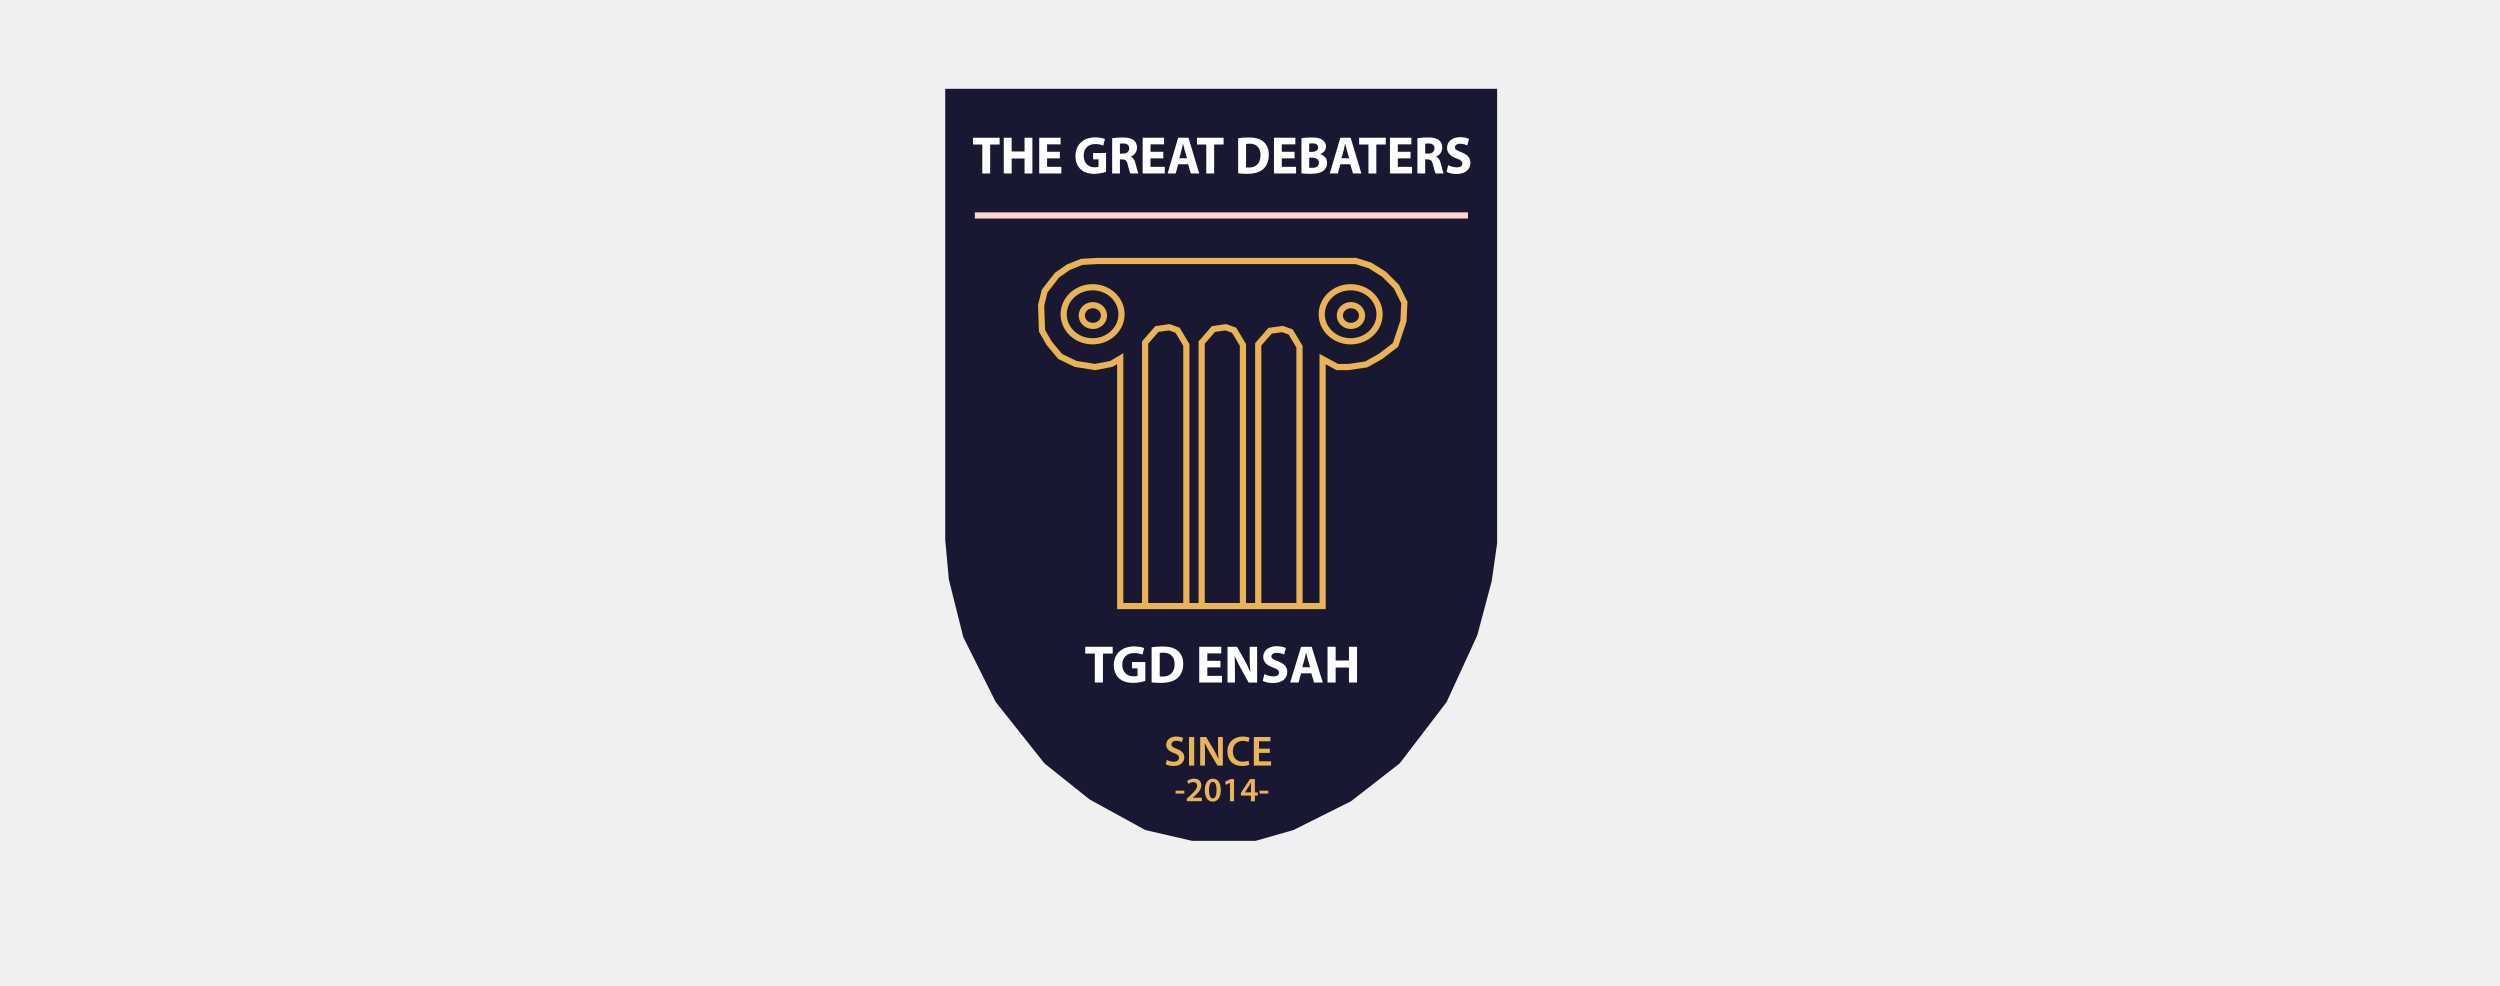
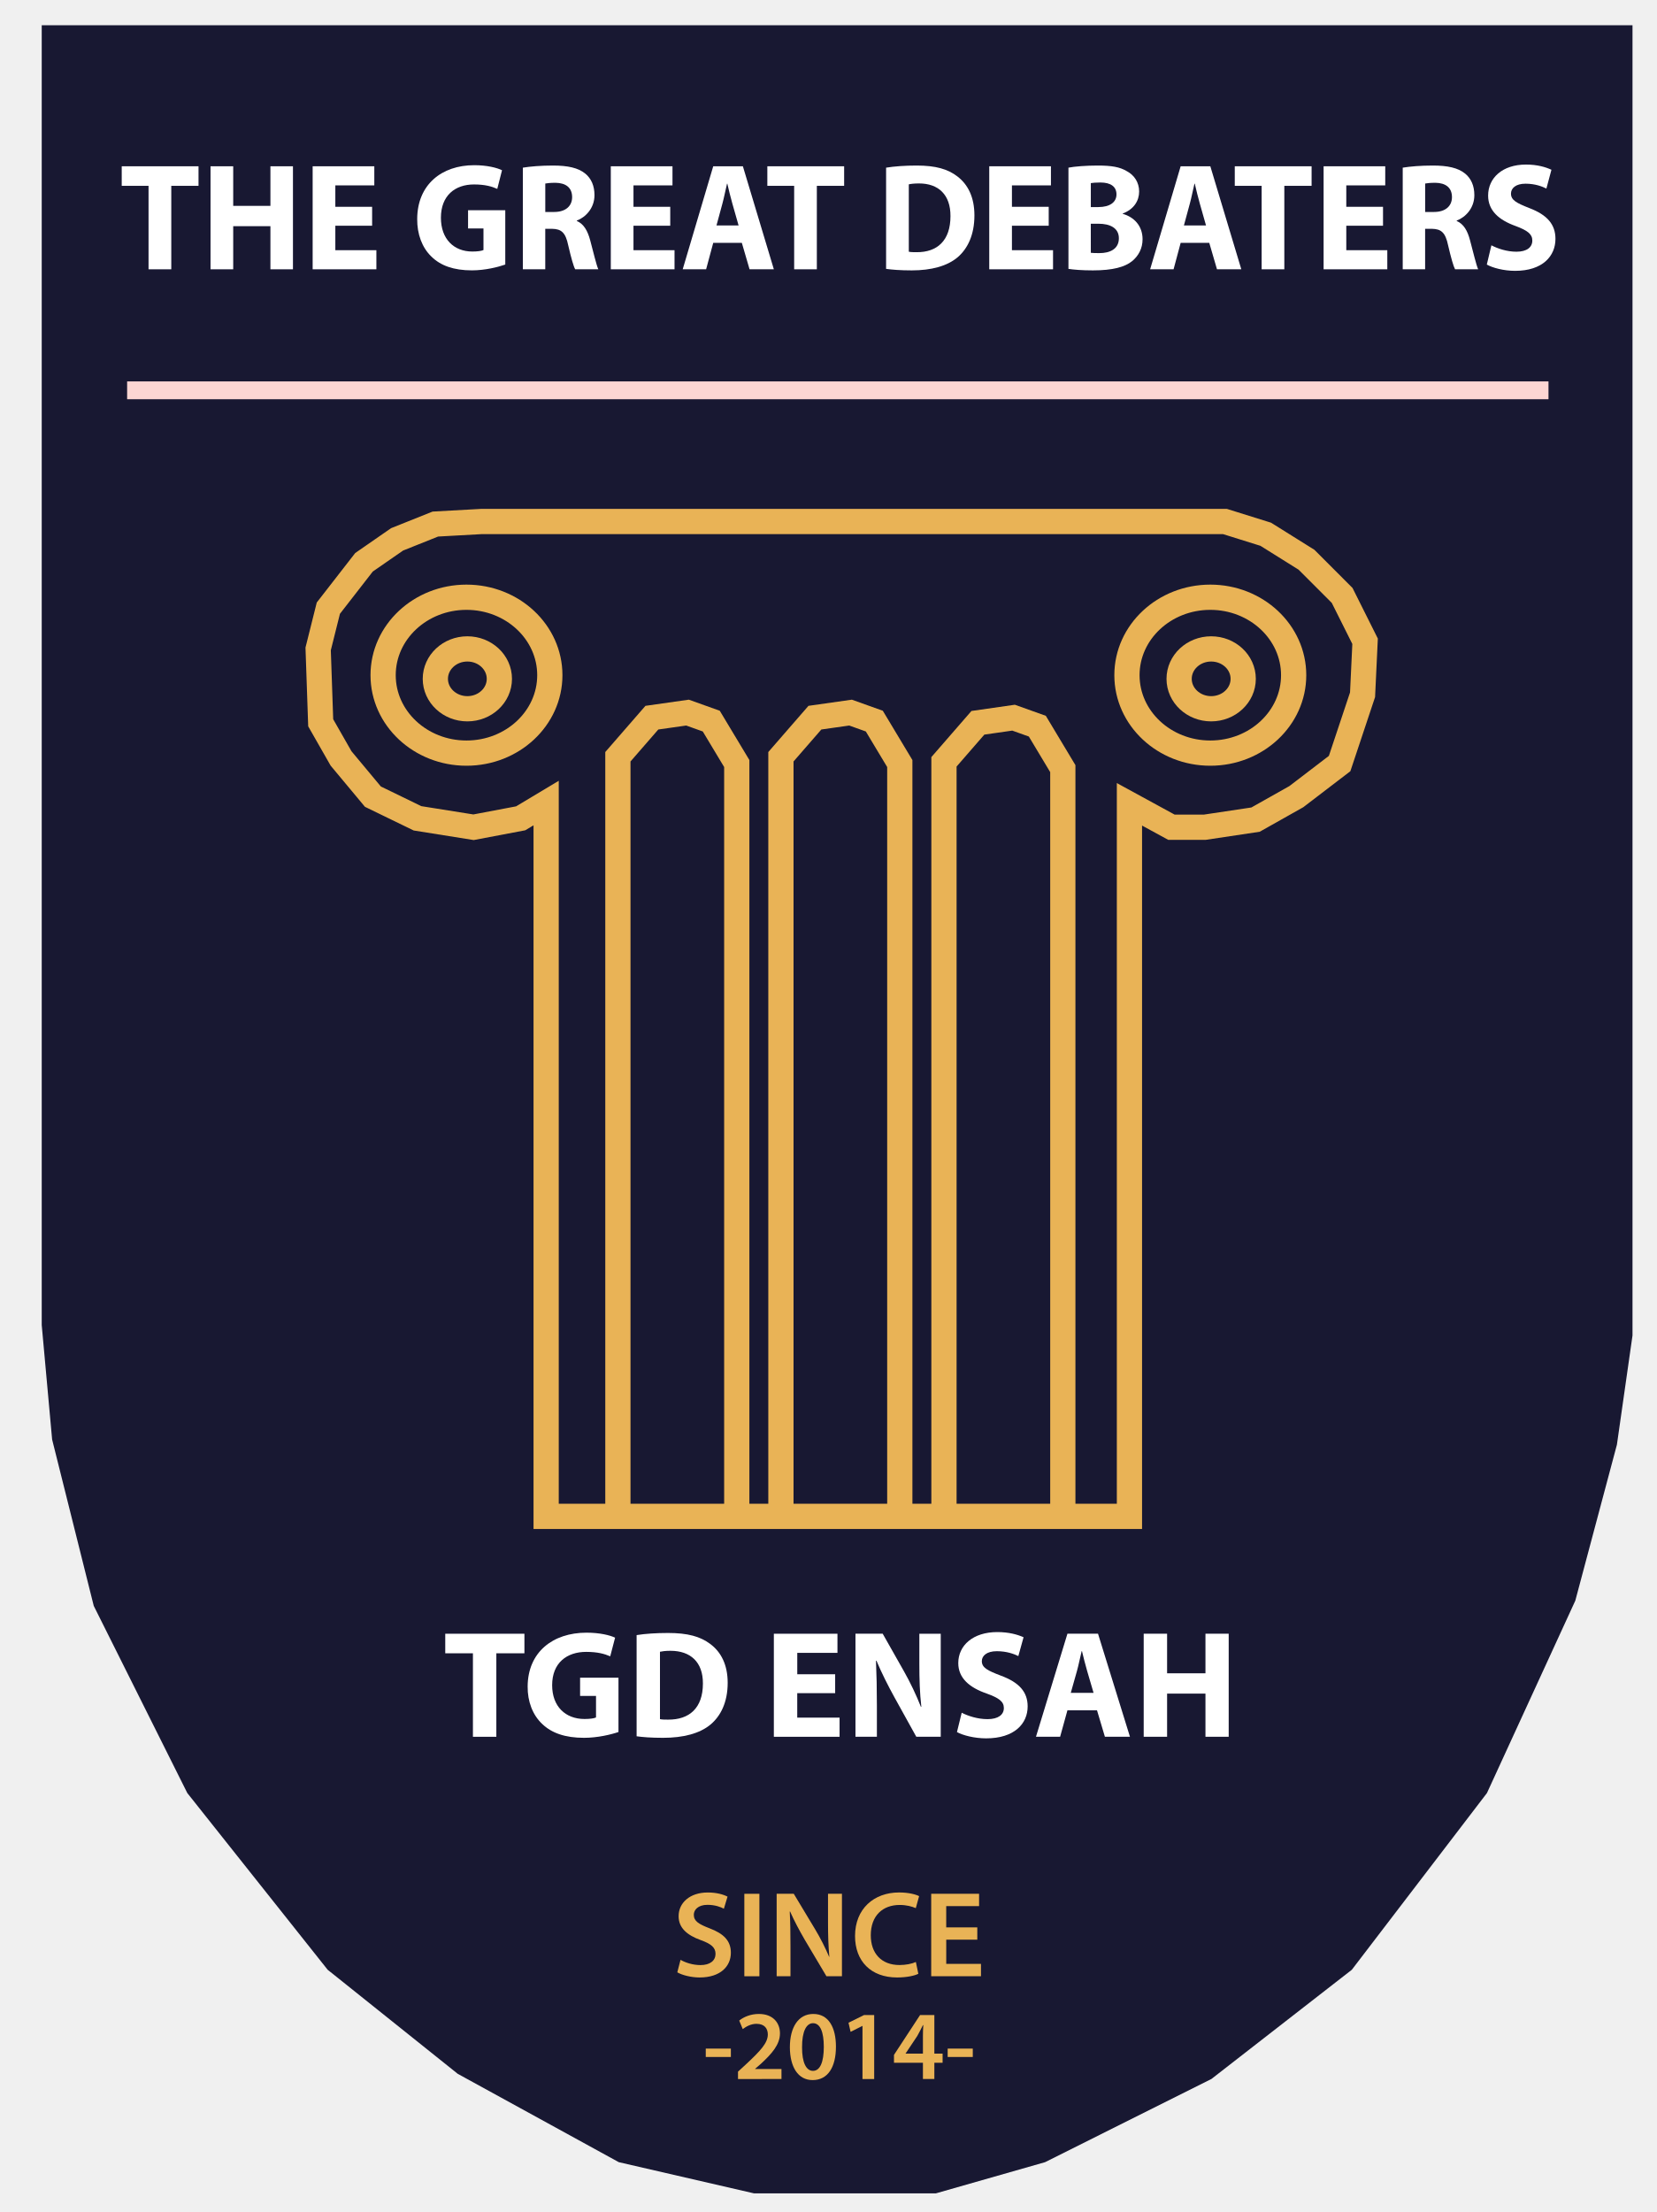
- <svg xmlns="http://www.w3.org/2000/svg" version="1.1" id="Layer_2" x="0px" y="0px" width="403.404px" height="158.992px" viewBox="0 0 403.404 158.992" enable-background="new 0 0 403.404 158.992" xml:space="preserve">
-   <polygon id="overall_1_" fill="#181832" points="152.523,14.331 241.578,14.331 241.578,87.67 240.705,93.781 238.377,102.512   233.43,113.28 225.863,123.175 218.006,129.286 208.692,133.943 202.58,135.689 197.342,135.689 192.395,135.689 184.828,133.943   175.807,128.995 168.53,123.175 160.672,113.28 155.434,102.803 153.105,93.49 152.523,87.087 " />
+ <svg xmlns="http://www.w3.org/2000/svg" version="1.1" id="Layer_2" x="0px" y="0px" width="65.667px" height="87.667px" viewBox="165.869 32.33 65.667 87.667" enable-background="new 165.869 32.33 65.667 87.667" xml:space="preserve">
+   <polygon id="overall_1_" fill="#181832" points="167.523,33.331 230.578,33.331 230.578,85.258 229.96,89.586 228.311,95.768   224.809,103.392 219.452,110.397 213.887,114.725 207.294,118.022 202.966,119.258 199.257,119.258 195.755,119.258   190.396,118.022 184.01,114.519 178.857,110.397 173.293,103.392 169.585,95.974 167.935,89.38 167.523,84.846 " />
  <g id="rctgl">
-     <rect x="157.303" y="34.266" fill="#FCD6D3" width="79.572" height="0.998" />
+     <rect x="170.908" y="47.446" fill="#FCD6D3" width="56.34" height="0.707" />
  </g>
  <g id="details">
    <g id="Layer_4">
-       <ellipse fill="none" stroke="#E9B356" stroke-miterlimit="10" cx="176.35" cy="50.915" rx="1.792" ry="1.675" />
-       <ellipse fill="none" stroke="#E9B356" stroke-miterlimit="10" cx="217.99" cy="50.915" rx="1.793" ry="1.675" />
-       <ellipse fill="none" stroke="#E9B356" stroke-miterlimit="10" cx="176.301" cy="50.71" rx="4.666" ry="4.362" />
-       <ellipse fill="none" stroke="#E9B356" stroke-miterlimit="10" cx="217.941" cy="50.71" rx="4.667" ry="4.362" />
+       <ellipse fill="none" stroke="#E9B356" stroke-miterlimit="10" cx="184.394" cy="59.234" rx="1.269" ry="1.186" />
+       <ellipse fill="none" stroke="#E9B356" stroke-miterlimit="10" cx="213.877" cy="59.234" rx="1.27" ry="1.186" />
+       <ellipse fill="none" stroke="#E9B356" stroke-miterlimit="10" cx="184.359" cy="59.089" rx="3.304" ry="3.089" />
+       <ellipse fill="none" stroke="#E9B356" stroke-miterlimit="10" cx="213.843" cy="59.089" rx="3.304" ry="3.089" />
    </g>
-     <polygon fill="none" stroke="#E9B356" stroke-miterlimit="10" points="213.417,57.938 213.417,97.796 180.761,97.796    180.761,57.867 179.335,58.722 176.697,59.222 173.56,58.722 171.063,57.51 169.281,55.371 168.141,53.375 167.998,49.24    168.568,46.958 170.564,44.391 172.418,43.107 174.558,42.252 177.125,42.109 218.765,42.109 221.047,42.822 223.328,44.248    225.324,46.245 226.607,48.812 226.465,51.806 225.182,55.656 222.758,57.51 220.477,58.794 217.624,59.222 215.77,59.222  " />
-     <polyline fill="none" stroke="#E9B356" stroke-miterlimit="10" points="191.433,97.392 191.433,55.656 190.006,53.28    188.676,52.804 186.679,53.089 184.777,55.276 184.777,97.296  " />
-     <polyline fill="none" stroke="#E9B356" stroke-miterlimit="10" points="200.559,97.392 200.559,55.656 199.133,53.28    197.802,52.804 195.806,53.089 193.904,55.276 193.904,97.296  " />
-     <polyline fill="none" stroke="#E9B356" stroke-miterlimit="10" points="209.686,97.677 209.686,55.941 208.26,53.565    206.928,53.089 204.932,53.375 203.031,55.561 203.031,97.581  " />
+     <polygon fill="none" stroke="#E9B356" stroke-miterlimit="10" points="210.638,64.207 210.638,92.428 187.517,92.428    187.517,64.157 186.507,64.762 184.639,65.116 182.418,64.762 180.65,63.903 179.388,62.389 178.581,60.976 178.48,58.048    178.884,56.433 180.297,54.615 181.609,53.706 183.125,53.1 184.943,52.999 214.426,52.999 216.041,53.504 217.656,54.514    219.069,55.928 219.978,57.745 219.878,59.865 218.969,62.591 217.253,63.903 215.637,64.813 213.618,65.116 212.304,65.116  " />
+     <polyline fill="none" stroke="#E9B356" stroke-miterlimit="10" points="195.073,92.143 195.073,62.591 194.062,60.909    193.121,60.572 191.708,60.773 190.361,62.322 190.361,92.073  " />
+     <polyline fill="none" stroke="#E9B356" stroke-miterlimit="10" points="201.535,92.143 201.535,62.591 200.525,60.909    199.583,60.572 198.17,60.773 196.823,62.322 196.823,92.073  " />
+     <polyline fill="none" stroke="#E9B356" stroke-miterlimit="10" points="207.997,92.344 207.997,62.793 206.987,61.11    206.044,60.773 204.631,60.976 203.286,62.523 203.286,92.275  " />
  </g>
  <g>
-     <path fill="#FFFFFF" d="M158.503,23.32h-1.502v-1.095h4.299v1.095h-1.526v4.671h-1.271V23.32z" />
-     <path fill="#FFFFFF" d="M163.242,22.225v2.216h2.083v-2.216h1.261v5.767h-1.261v-2.413h-2.083v2.413h-1.27v-5.767H163.242z" />
-     <path fill="#FFFFFF" d="M171.019,25.553h-2.058v1.369h2.298v1.069h-3.568v-5.767h3.452v1.069h-2.182v1.198h2.058V25.553z" />
-     <path fill="#FFFFFF" d="M178.471,27.726c-0.39,0.138-1.128,0.326-1.867,0.326c-1.02,0-1.759-0.265-2.273-0.778   c-0.515-0.497-0.797-1.25-0.788-2.097c0.008-1.916,1.36-3.011,3.194-3.011c0.723,0,1.279,0.146,1.553,0.282l-0.266,1.044   c-0.308-0.137-0.689-0.249-1.304-0.249c-1.054,0-1.851,0.617-1.851,1.865c0,1.189,0.723,1.891,1.76,1.891   c0.291,0,0.522-0.034,0.623-0.085v-1.207h-0.864v-1.019h2.083V27.726z" />
-     <path fill="#FFFFFF" d="M179.459,22.302c0.407-0.068,1.013-0.12,1.685-0.12c0.83,0,1.411,0.128,1.81,0.453   c0.332,0.274,0.514,0.676,0.514,1.207c0,0.736-0.506,1.241-0.986,1.42v0.026c0.39,0.163,0.605,0.547,0.746,1.078   c0.175,0.65,0.349,1.403,0.457,1.625h-1.295c-0.092-0.162-0.224-0.633-0.391-1.343c-0.148-0.719-0.389-0.915-0.904-0.924h-0.381   v2.267h-1.254V22.302z M180.713,24.783h0.498c0.631,0,1.004-0.326,1.004-0.831c0-0.53-0.349-0.795-0.93-0.804   c-0.308,0-0.481,0.026-0.572,0.043V24.783z" />
-     <path fill="#FFFFFF" d="M187.709,25.553h-2.059v1.369h2.299v1.069h-3.568v-5.767h3.453v1.069h-2.184v1.198h2.059V25.553z" />
-     <path fill="#FFFFFF" d="M190.115,26.511l-0.398,1.48h-1.311l1.709-5.767h1.66l1.734,5.767h-1.361l-0.432-1.48H190.115z    M191.534,25.536l-0.349-1.224c-0.1-0.342-0.199-0.77-0.281-1.112h-0.017c-0.083,0.342-0.167,0.779-0.258,1.112l-0.332,1.224   H191.534z" />
-     <path fill="#FFFFFF" d="M194.646,23.32h-1.502v-1.095h4.299v1.095h-1.527v4.671h-1.27V23.32z" />
-     <path fill="#FFFFFF" d="M199.793,22.302c0.464-0.077,1.07-0.12,1.709-0.12c1.063,0,1.752,0.197,2.291,0.616   c0.581,0.445,0.945,1.155,0.945,2.173c0,1.104-0.389,1.865-0.93,2.335c-0.588,0.505-1.484,0.745-2.58,0.745   c-0.656,0-1.121-0.042-1.436-0.085V22.302z M201.063,27.007c0.107,0.026,0.281,0.026,0.439,0.026   c1.146,0.009,1.893-0.642,1.893-2.019c0.008-1.198-0.672-1.831-1.76-1.831c-0.282,0-0.465,0.026-0.572,0.051V27.007z" />
-     <path fill="#FFFFFF" d="M208.896,25.553h-2.058v1.369h2.299v1.069h-3.568v-5.767h3.452v1.069h-2.183v1.198h2.058V25.553z" />
-     <path fill="#FFFFFF" d="M210.002,22.302c0.331-0.068,1.004-0.12,1.635-0.12c0.771,0,1.244,0.077,1.65,0.325   c0.391,0.214,0.672,0.608,0.672,1.13c0,0.513-0.289,0.992-0.92,1.232v0.017c0.639,0.18,1.111,0.676,1.111,1.42   c0,0.522-0.232,0.932-0.581,1.223c-0.407,0.334-1.087,0.522-2.198,0.522c-0.623,0-1.088-0.042-1.369-0.085V22.302z M211.254,24.509   h0.416c0.663,0,1.02-0.282,1.02-0.71c0-0.437-0.323-0.667-0.896-0.667c-0.274,0-0.432,0.017-0.54,0.034V24.509z M211.254,27.067   c0.125,0.017,0.274,0.017,0.49,0.017c0.572,0,1.079-0.223,1.079-0.83c0-0.582-0.507-0.813-1.138-0.813h-0.432V27.067z" />
-     <path fill="#FFFFFF" d="M216.283,26.511l-0.398,1.48h-1.311l1.709-5.767h1.66l1.734,5.767h-1.361l-0.432-1.48H216.283z    M217.702,25.536l-0.348-1.224c-0.101-0.342-0.2-0.77-0.282-1.112h-0.018c-0.083,0.342-0.165,0.779-0.257,1.112l-0.331,1.224   H217.702z" />
-     <path fill="#FFFFFF" d="M220.815,23.32h-1.503v-1.095h4.3v1.095h-1.527v4.671h-1.27V23.32z" />
-     <path fill="#FFFFFF" d="M227.611,25.553h-2.057v1.369h2.298v1.069h-3.567v-5.767h3.451v1.069h-2.182v1.198h2.057V25.553z" />
-     <path fill="#FFFFFF" d="M228.716,22.302c0.407-0.068,1.013-0.12,1.685-0.12c0.83,0,1.411,0.128,1.81,0.453   c0.333,0.274,0.514,0.676,0.514,1.207c0,0.736-0.505,1.241-0.987,1.42v0.026c0.391,0.163,0.607,0.547,0.747,1.078   c0.175,0.65,0.35,1.403,0.456,1.625h-1.294c-0.091-0.162-0.224-0.633-0.39-1.343c-0.15-0.719-0.391-0.915-0.904-0.924h-0.383v2.267   h-1.253V22.302z M229.969,24.783h0.498c0.631,0,1.004-0.326,1.004-0.831c0-0.53-0.348-0.795-0.929-0.804   c-0.308,0-0.481,0.026-0.573,0.043V24.783z" />
-     <path fill="#FFFFFF" d="M233.679,26.648c0.341,0.18,0.863,0.359,1.403,0.359c0.581,0,0.888-0.248,0.888-0.625   c0-0.359-0.266-0.564-0.938-0.813c-0.931-0.333-1.536-0.864-1.536-1.703c0-0.983,0.797-1.737,2.117-1.737   c0.63,0,1.095,0.137,1.427,0.291l-0.282,1.053c-0.224-0.112-0.622-0.274-1.17-0.274c-0.547,0-0.813,0.256-0.813,0.556   c0,0.368,0.315,0.53,1.037,0.813c0.988,0.377,1.453,0.907,1.453,1.72c0,0.967-0.723,1.789-2.258,1.789   c-0.639,0-1.27-0.171-1.584-0.352L233.679,26.648z" />
+     <path fill="#FFFFFF" d="M171.757,39.695h-1.063V38.92h3.044v0.775h-1.08v3.308h-0.901V39.695z" />
+     <path fill="#FFFFFF" d="M175.113,38.92v1.569h1.475V38.92h0.893v4.083h-0.893v-1.709h-1.475v1.709h-0.899V38.92H175.113z" />
+     <path fill="#FFFFFF" d="M180.619,41.276h-1.458v0.97h1.627v0.757h-2.526v-4.083h2.444v0.757h-1.545v0.849h1.458V41.276z" />
+     <path fill="#FFFFFF" d="M185.896,42.815c-0.276,0.098-0.799,0.23-1.322,0.23c-0.723,0-1.245-0.188-1.61-0.551   c-0.364-0.352-0.564-0.885-0.558-1.485c0.005-1.356,0.963-2.132,2.262-2.132c0.512,0,0.906,0.104,1.1,0.2l-0.188,0.739   c-0.218-0.097-0.488-0.176-0.923-0.176c-0.747,0-1.311,0.437-1.311,1.32c0,0.841,0.511,1.339,1.246,1.339   c0.206,0,0.37-0.024,0.441-0.06v-0.855h-0.611v-0.722h1.475V42.815L185.896,42.815z" />
+     <path fill="#FFFFFF" d="M186.594,38.975c0.289-0.048,0.718-0.084,1.194-0.084c0.588,0,0.999,0.09,1.281,0.32   c0.235,0.194,0.364,0.479,0.364,0.854c0,0.521-0.359,0.879-0.699,1.006v0.018c0.276,0.116,0.428,0.388,0.529,0.764   c0.124,0.46,0.247,0.993,0.323,1.15h-0.917c-0.066-0.115-0.159-0.448-0.277-0.951c-0.104-0.509-0.275-0.647-0.64-0.654h-0.27v1.605   h-0.888L186.594,38.975L186.594,38.975z M187.483,40.731h0.353c0.447,0,0.711-0.23,0.711-0.588c0-0.375-0.247-0.563-0.659-0.569   c-0.217,0-0.34,0.018-0.405,0.03V40.731z" />
+     <path fill="#FFFFFF" d="M192.436,41.276h-1.457v0.97h1.627v0.757h-2.526v-4.083h2.445v0.757h-1.546v0.849h1.457V41.276z" />
+     <path fill="#FFFFFF" d="M194.14,41.955l-0.282,1.048h-0.928l1.21-4.083h1.175l1.228,4.083h-0.963l-0.306-1.048H194.14z    M195.145,41.265l-0.247-0.867c-0.071-0.242-0.141-0.545-0.199-0.788h-0.012c-0.059,0.243-0.118,0.552-0.183,0.788l-0.235,0.867   H195.145z" />
+     <path fill="#FFFFFF" d="M197.348,39.695h-1.063V38.92h3.044v0.775h-1.082v3.308h-0.899V39.695z" />
+     <path fill="#FFFFFF" d="M200.992,38.975c0.329-0.054,0.758-0.084,1.211-0.084c0.753,0,1.239,0.139,1.621,0.436   c0.411,0.316,0.669,0.818,0.669,1.539c0,0.782-0.274,1.32-0.657,1.653c-0.417,0.357-1.051,0.527-1.827,0.527   c-0.465,0-0.793-0.029-1.017-0.06L200.992,38.975L200.992,38.975z M201.892,42.306c0.075,0.019,0.199,0.019,0.311,0.019   c0.812,0.006,1.341-0.455,1.341-1.429c0.004-0.849-0.477-1.296-1.247-1.296c-0.199,0-0.33,0.018-0.405,0.036V42.306z" />
+     <path fill="#FFFFFF" d="M207.438,41.276h-1.458v0.97h1.629v0.757h-2.528v-4.083h2.445v0.757h-1.546v0.849h1.458V41.276z" />
+     <path fill="#FFFFFF" d="M208.22,38.975c0.234-0.048,0.711-0.084,1.158-0.084c0.546,0,0.881,0.054,1.168,0.23   c0.277,0.151,0.476,0.431,0.476,0.8c0,0.363-0.204,0.702-0.651,0.872v0.012c0.453,0.127,0.787,0.479,0.787,1.006   c0,0.37-0.164,0.66-0.411,0.866c-0.289,0.236-0.771,0.369-1.557,0.369c-0.441,0-0.771-0.029-0.97-0.06V38.975L208.22,38.975z    M209.107,40.537h0.295c0.469,0,0.722-0.199,0.722-0.502c0-0.309-0.229-0.472-0.635-0.472c-0.193,0-0.305,0.012-0.382,0.024V40.537   L209.107,40.537z M209.107,42.349c0.089,0.012,0.194,0.012,0.347,0.012c0.405,0,0.765-0.158,0.765-0.588   c0-0.412-0.359-0.576-0.806-0.576h-0.307L209.107,42.349L209.107,42.349z" />
+     <path fill="#FFFFFF" d="M212.668,41.955l-0.281,1.048h-0.929l1.21-4.083h1.176l1.228,4.083h-0.964l-0.306-1.048H212.668z    M213.673,41.265l-0.246-0.867c-0.071-0.242-0.142-0.545-0.199-0.788h-0.013c-0.06,0.243-0.117,0.552-0.183,0.788l-0.235,0.867   H213.673z" />
+     <path fill="#FFFFFF" d="M215.877,39.695h-1.064V38.92h3.045v0.775h-1.081v3.308h-0.899V39.695z" />
+     <path fill="#FFFFFF" d="M220.689,41.276h-1.456v0.97h1.626v0.757h-2.525v-4.083h2.443v0.757h-1.544v0.849h1.456V41.276z" />
+     <path fill="#FFFFFF" d="M221.47,38.975c0.288-0.048,0.719-0.084,1.194-0.084c0.588,0,0.998,0.09,1.281,0.32   c0.235,0.194,0.364,0.479,0.364,0.854c0,0.521-0.357,0.879-0.699,1.006v0.018c0.276,0.116,0.43,0.388,0.528,0.764   c0.124,0.46,0.248,0.993,0.323,1.15h-0.916c-0.063-0.115-0.159-0.448-0.276-0.951c-0.106-0.509-0.276-0.647-0.64-0.654h-0.271   v1.605h-0.888L221.47,38.975L221.47,38.975z M222.358,40.731h0.353c0.447,0,0.711-0.23,0.711-0.588   c0-0.375-0.247-0.563-0.657-0.569c-0.218,0-0.341,0.018-0.406,0.03V40.731z" />
+     <path fill="#FFFFFF" d="M224.985,42.052c0.242,0.128,0.611,0.254,0.993,0.254c0.411,0,0.629-0.176,0.629-0.443   c0-0.254-0.188-0.399-0.664-0.576c-0.659-0.236-1.088-0.611-1.088-1.205c0-0.696,0.564-1.23,1.499-1.23   c0.446,0,0.775,0.097,1.011,0.206l-0.2,0.745c-0.158-0.079-0.439-0.193-0.828-0.193c-0.388,0-0.576,0.181-0.576,0.393   c0,0.261,0.224,0.375,0.734,0.576c0.699,0.267,1.029,0.643,1.029,1.218c0,0.685-0.512,1.267-1.6,1.267   c-0.451,0-0.898-0.121-1.121-0.249L224.985,42.052z" />
  </g>
  <g>
-     <path fill="#FFFFFF" d="M176.662,105.459h-1.549v-1.095h4.432v1.095h-1.573v4.672h-1.31V105.459z" />
-     <path fill="#FFFFFF" d="M184.808,109.866c-0.401,0.137-1.163,0.325-1.925,0.325c-1.053,0-1.814-0.265-2.345-0.779   c-0.53-0.497-0.821-1.249-0.813-2.096c0.01-1.917,1.404-3.012,3.295-3.012c0.744,0,1.318,0.146,1.6,0.282l-0.273,1.044   c-0.316-0.138-0.71-0.249-1.344-0.249c-1.086,0-1.907,0.617-1.907,1.866c0,1.189,0.744,1.891,1.813,1.891   c0.3,0,0.539-0.035,0.642-0.085v-1.207h-0.89v-1.018h2.147V109.866z" />
-     <path fill="#FFFFFF" d="M185.826,104.441c0.479-0.077,1.104-0.119,1.762-0.119c1.096,0,1.806,0.196,2.362,0.616   c0.599,0.444,0.976,1.155,0.976,2.173c0,1.103-0.402,1.865-0.959,2.335c-0.607,0.505-1.531,0.745-2.66,0.745   c-0.677,0-1.156-0.042-1.48-0.086V104.441z M187.135,109.147c0.111,0.025,0.291,0.025,0.453,0.025   c1.182,0.009,1.951-0.641,1.951-2.019c0.008-1.199-0.693-1.832-1.814-1.832c-0.29,0-0.479,0.026-0.59,0.052V109.147z" />
-     <path fill="#FFFFFF" d="M196.94,107.692h-2.122v1.369h2.37v1.07h-3.679v-5.767h3.559v1.069h-2.25v1.198h2.122V107.692z" />
-     <path fill="#FFFFFF" d="M198.078,110.131v-5.767h1.523l1.197,2.113c0.343,0.608,0.685,1.327,0.941,1.977h0.025   c-0.086-0.761-0.111-1.54-0.111-2.404v-1.685h1.198v5.767h-1.369l-1.232-2.225c-0.341-0.617-0.718-1.361-1-2.037l-0.026,0.009   c0.034,0.761,0.051,1.574,0.051,2.515v1.737H198.078z" />
-     <path fill="#FFFFFF" d="M204.025,108.787c0.35,0.18,0.89,0.36,1.445,0.36c0.6,0,0.916-0.249,0.916-0.625   c0-0.36-0.273-0.565-0.967-0.813c-0.959-0.333-1.583-0.864-1.583-1.702c0-0.985,0.821-1.737,2.182-1.737   c0.65,0,1.13,0.137,1.472,0.291l-0.291,1.052c-0.231-0.111-0.642-0.273-1.207-0.273c-0.563,0-0.838,0.256-0.838,0.556   c0,0.368,0.325,0.53,1.07,0.813c1.018,0.377,1.496,0.908,1.496,1.72c0,0.966-0.744,1.788-2.327,1.788   c-0.658,0-1.309-0.171-1.634-0.351L204.025,108.787z" />
-     <path fill="#FFFFFF" d="M209.945,108.651l-0.41,1.48h-1.352l1.762-5.767h1.711l1.789,5.767h-1.404l-0.443-1.48H209.945z    M211.408,107.676l-0.359-1.224c-0.102-0.343-0.205-0.771-0.29-1.112h-0.018c-0.085,0.342-0.171,0.779-0.265,1.112l-0.343,1.224   H211.408z" />
-     <path fill="#FFFFFF" d="M215.523,104.364v2.216h2.148v-2.216h1.301v5.767h-1.301v-2.414h-2.148v2.414h-1.309v-5.767H215.523z" />
+     <path fill="#FFFFFF" d="M184.615,97.854h-1.097v-0.775h3.138v0.775h-1.113v3.309h-0.928V97.854L184.615,97.854z" />
+     <path fill="#FFFFFF" d="M190.383,100.974c-0.284,0.098-0.824,0.23-1.364,0.23c-0.746,0-1.284-0.188-1.66-0.551   c-0.375-0.353-0.581-0.885-0.575-1.484c0.007-1.358,0.994-2.132,2.333-2.132c0.527,0,0.933,0.102,1.133,0.198l-0.193,0.739   c-0.224-0.097-0.503-0.176-0.952-0.176c-0.77,0-1.35,0.437-1.35,1.321c0,0.841,0.526,1.339,1.283,1.339   c0.212,0,0.382-0.024,0.456-0.061v-0.854h-0.631v-0.721h1.521V100.974L190.383,100.974z" />
+     <path fill="#FFFFFF" d="M191.103,97.133c0.339-0.055,0.782-0.084,1.247-0.084c0.776,0,1.279,0.139,1.672,0.436   c0.424,0.314,0.691,0.818,0.691,1.539c0,0.78-0.284,1.321-0.679,1.653c-0.43,0.358-1.083,0.527-1.883,0.527   c-0.48,0-0.819-0.029-1.048-0.061L191.103,97.133L191.103,97.133z M192.03,100.464c0.078,0.019,0.206,0.019,0.32,0.019   c0.837,0.007,1.381-0.453,1.381-1.43c0.005-0.849-0.49-1.298-1.284-1.298c-0.206,0-0.34,0.021-0.418,0.038V100.464z" />
+     <path fill="#FFFFFF" d="M198.972,99.434h-1.502v0.97h1.678v0.759h-2.605v-4.084h2.521v0.758h-1.593v0.848h1.502V99.434z" />
+     <path fill="#FFFFFF" d="M199.778,101.162v-4.084h1.079l0.847,1.496c0.244,0.431,0.486,0.94,0.667,1.4h0.018   c-0.062-0.539-0.079-1.091-0.079-1.702v-1.193h0.848v4.083h-0.969l-0.872-1.575c-0.241-0.437-0.508-0.964-0.708-1.442l-0.018,0.007   c0.024,0.539,0.036,1.114,0.036,1.78v1.23H199.778z" />
+     <path fill="#FFFFFF" d="M203.989,100.21c0.248,0.127,0.63,0.254,1.023,0.254c0.425,0,0.648-0.175,0.648-0.442   c0-0.254-0.193-0.398-0.686-0.575c-0.679-0.235-1.121-0.611-1.121-1.205c0-0.697,0.582-1.229,1.546-1.229   c0.46,0,0.8,0.098,1.042,0.205l-0.207,0.746c-0.162-0.079-0.453-0.193-0.854-0.193c-0.398,0-0.593,0.181-0.593,0.394   c0,0.261,0.229,0.375,0.757,0.576c0.721,0.267,1.059,0.643,1.059,1.218c0,0.684-0.525,1.266-1.646,1.266   c-0.467,0-0.928-0.121-1.156-0.249L203.989,100.21z" />
+     <path fill="#FFFFFF" d="M208.18,100.113l-0.29,1.049h-0.957l1.247-4.084h1.212l1.266,4.084h-0.993l-0.313-1.049H208.18z    M209.216,99.423l-0.254-0.866c-0.072-0.242-0.145-0.545-0.205-0.787h-0.014c-0.06,0.242-0.12,0.552-0.186,0.787l-0.245,0.866   H209.216z" />
+     <path fill="#FFFFFF" d="M212.13,97.078v1.569h1.521v-1.569h0.921v4.084h-0.921v-1.71h-1.521v1.71h-0.927v-4.084H212.13z" />
  </g>
  <g>
-     <path fill="#E9B356" d="M188.285,122.618c0.273,0.158,0.685,0.294,1.116,0.294c0.54,0,0.842-0.253,0.842-0.629   c0-0.349-0.233-0.555-0.821-0.767c-0.76-0.274-1.246-0.678-1.246-1.341c0-0.753,0.63-1.328,1.629-1.328   c0.5,0,0.869,0.109,1.109,0.232l-0.205,0.678c-0.164-0.089-0.486-0.219-0.918-0.219c-0.533,0-0.766,0.287-0.766,0.554   c0,0.356,0.267,0.521,0.882,0.76c0.802,0.302,1.191,0.705,1.191,1.369c0,0.74-0.562,1.383-1.753,1.383   c-0.485,0-0.992-0.137-1.245-0.288L188.285,122.618z" />
-     <path fill="#E9B356" d="M192.7,118.921v4.615h-0.843v-4.615H192.7z" />
-     <path fill="#E9B356" d="M193.666,123.536v-4.615h0.958l1.19,1.979c0.309,0.513,0.575,1.047,0.787,1.547h0.014   c-0.055-0.616-0.074-1.212-0.074-1.917v-1.609h0.779v4.615h-0.869l-1.204-2.026c-0.295-0.507-0.603-1.075-0.829-1.596l-0.02,0.007   c0.033,0.595,0.041,1.205,0.041,1.965v1.65H193.666z" />
-     <path fill="#E9B356" d="M201.599,123.398c-0.198,0.103-0.636,0.206-1.191,0.206c-1.465,0-2.354-0.917-2.354-2.32   c0-1.52,1.055-2.437,2.465-2.437c0.555,0,0.951,0.116,1.123,0.205l-0.186,0.671c-0.219-0.096-0.521-0.178-0.903-0.178   c-0.938,0-1.616,0.589-1.616,1.698c0,1.014,0.596,1.664,1.609,1.664c0.342,0,0.698-0.068,0.916-0.171L201.599,123.398z" />
-     <path fill="#E9B356" d="M204.898,121.489h-1.739v1.355h1.944v0.692h-2.786v-4.615H205v0.692h-1.841v1.19h1.739V121.489z" />
+     <path fill="#E9B356" d="M192.844,110.003c0.193,0.111,0.485,0.208,0.791,0.208c0.382,0,0.596-0.179,0.596-0.444   c0-0.248-0.165-0.394-0.581-0.544c-0.538-0.194-0.882-0.479-0.882-0.949c0-0.533,0.447-0.94,1.154-0.94   c0.354,0,0.615,0.077,0.785,0.164l-0.145,0.479c-0.116-0.063-0.344-0.154-0.65-0.154c-0.378,0-0.542,0.204-0.542,0.393   c0,0.252,0.189,0.369,0.625,0.538c0.568,0.214,0.844,0.499,0.844,0.969c0,0.524-0.398,0.979-1.241,0.979   c-0.344,0-0.703-0.098-0.882-0.204L192.844,110.003z" />
+     <path fill="#E9B356" d="M195.97,107.386v3.268h-0.597v-3.268H195.97z" />
+     <path fill="#E9B356" d="M196.654,110.653v-3.268h0.678l0.843,1.401c0.219,0.363,0.407,0.741,0.558,1.095h0.009   c-0.039-0.436-0.052-0.858-0.052-1.357v-1.139h0.552v3.268h-0.615l-0.853-1.435c-0.208-0.359-0.426-0.762-0.587-1.131l-0.014,0.006   c0.023,0.42,0.029,0.853,0.029,1.391v1.169H196.654z" />
+     <path fill="#E9B356" d="M202.27,110.556c-0.14,0.073-0.45,0.146-0.842,0.146c-1.038,0-1.667-0.648-1.667-1.643   c0-1.077,0.747-1.726,1.745-1.726c0.393,0,0.673,0.082,0.795,0.146l-0.132,0.475c-0.155-0.067-0.369-0.126-0.639-0.126   c-0.665,0-1.145,0.417-1.145,1.202c0,0.718,0.422,1.179,1.139,1.179c0.243,0,0.495-0.049,0.648-0.121L202.27,110.556z" />
+     <path fill="#E9B356" d="M204.608,109.204h-1.232v0.959h1.377v0.49h-1.973v-3.268h1.898v0.489h-1.303v0.843h1.232V109.204z" />
  </g>
  <g>
-     <path fill="#E9B356" d="M191.102,127.586v0.468h-1.405v-0.468H191.102z" />
-     <path fill="#E9B356" d="M191.503,129.289v-0.414l0.425-0.391c0.843-0.783,1.239-1.212,1.244-1.686c0-0.319-0.17-0.601-0.639-0.601   c-0.314,0-0.584,0.16-0.766,0.297l-0.198-0.479c0.259-0.209,0.649-0.369,1.102-0.369c0.794,0,1.179,0.501,1.179,1.086   c0,0.627-0.451,1.134-1.074,1.712l-0.313,0.271v0.011h1.471v0.562H191.503z" />
-     <path fill="#E9B356" d="M196.984,127.477c0,1.151-0.452,1.873-1.306,1.873c-0.827,0-1.268-0.749-1.272-1.839   c0-1.114,0.474-1.863,1.311-1.863C196.582,125.647,196.984,126.418,196.984,127.477z M195.089,127.51   c-0.005,0.87,0.237,1.321,0.611,1.321c0.397,0,0.606-0.485,0.606-1.344c0-0.832-0.199-1.323-0.606-1.323   C195.337,126.165,195.084,126.612,195.089,127.51z" />
-     <path fill="#E9B356" d="M198.471,126.319h-0.01l-0.656,0.331l-0.116-0.512l0.87-0.429h0.568v3.581h-0.656V126.319z" />
-     <path fill="#E9B356" d="M201.854,129.289v-0.909h-1.62v-0.44l1.46-2.231h0.799v2.159h0.463v0.512h-0.463v0.909H201.854z    M201.854,127.867v-0.975c0-0.204,0.005-0.413,0.021-0.623h-0.021c-0.109,0.226-0.204,0.408-0.314,0.606l-0.655,0.981l-0.005,0.011   H201.854z" />
-     <path fill="#E9B356" d="M204.646,127.586v0.468h-1.406v-0.468H204.646z" />
+     <path fill="#E9B356" d="M194.839,113.521v0.332h-0.995v-0.332H194.839z" />
+     <path fill="#E9B356" d="M195.122,114.727v-0.293l0.302-0.277c0.597-0.555,0.876-0.858,0.88-1.193c0-0.227-0.12-0.425-0.452-0.425   c-0.222,0-0.414,0.112-0.542,0.209l-0.14-0.338c0.183-0.148,0.459-0.262,0.78-0.262c0.562,0,0.835,0.354,0.835,0.769   c0,0.444-0.319,0.804-0.761,1.212l-0.221,0.191v0.009h1.042v0.397L195.122,114.727L195.122,114.727z" />
+     <path fill="#E9B356" d="M199.004,113.443c0,0.814-0.32,1.326-0.925,1.326c-0.585,0-0.898-0.529-0.901-1.302   c0-0.789,0.335-1.319,0.928-1.319C198.719,112.147,199.004,112.693,199.004,113.443z M197.661,113.467   c-0.003,0.616,0.168,0.936,0.433,0.936c0.281,0,0.429-0.344,0.429-0.952c0-0.588-0.141-0.937-0.429-0.937   C197.837,112.515,197.658,112.83,197.661,113.467z" />
+     <path fill="#E9B356" d="M200.057,112.623h-0.008l-0.464,0.234l-0.083-0.361l0.616-0.305h0.402v2.536h-0.464V112.623   L200.057,112.623z" />
+     <path fill="#E9B356" d="M202.452,114.727v-0.644h-1.147v-0.313l1.034-1.579h0.566v1.528h0.327v0.363h-0.327v0.644H202.452z    M202.452,113.72v-0.689c0-0.146,0.004-0.294,0.015-0.441h-0.015c-0.078,0.159-0.145,0.288-0.223,0.429l-0.463,0.694l-0.004,0.008   H202.452z" />
+     <path fill="#E9B356" d="M204.428,113.521v0.332h-0.995v-0.332H204.428z" />
  </g>
</svg>
